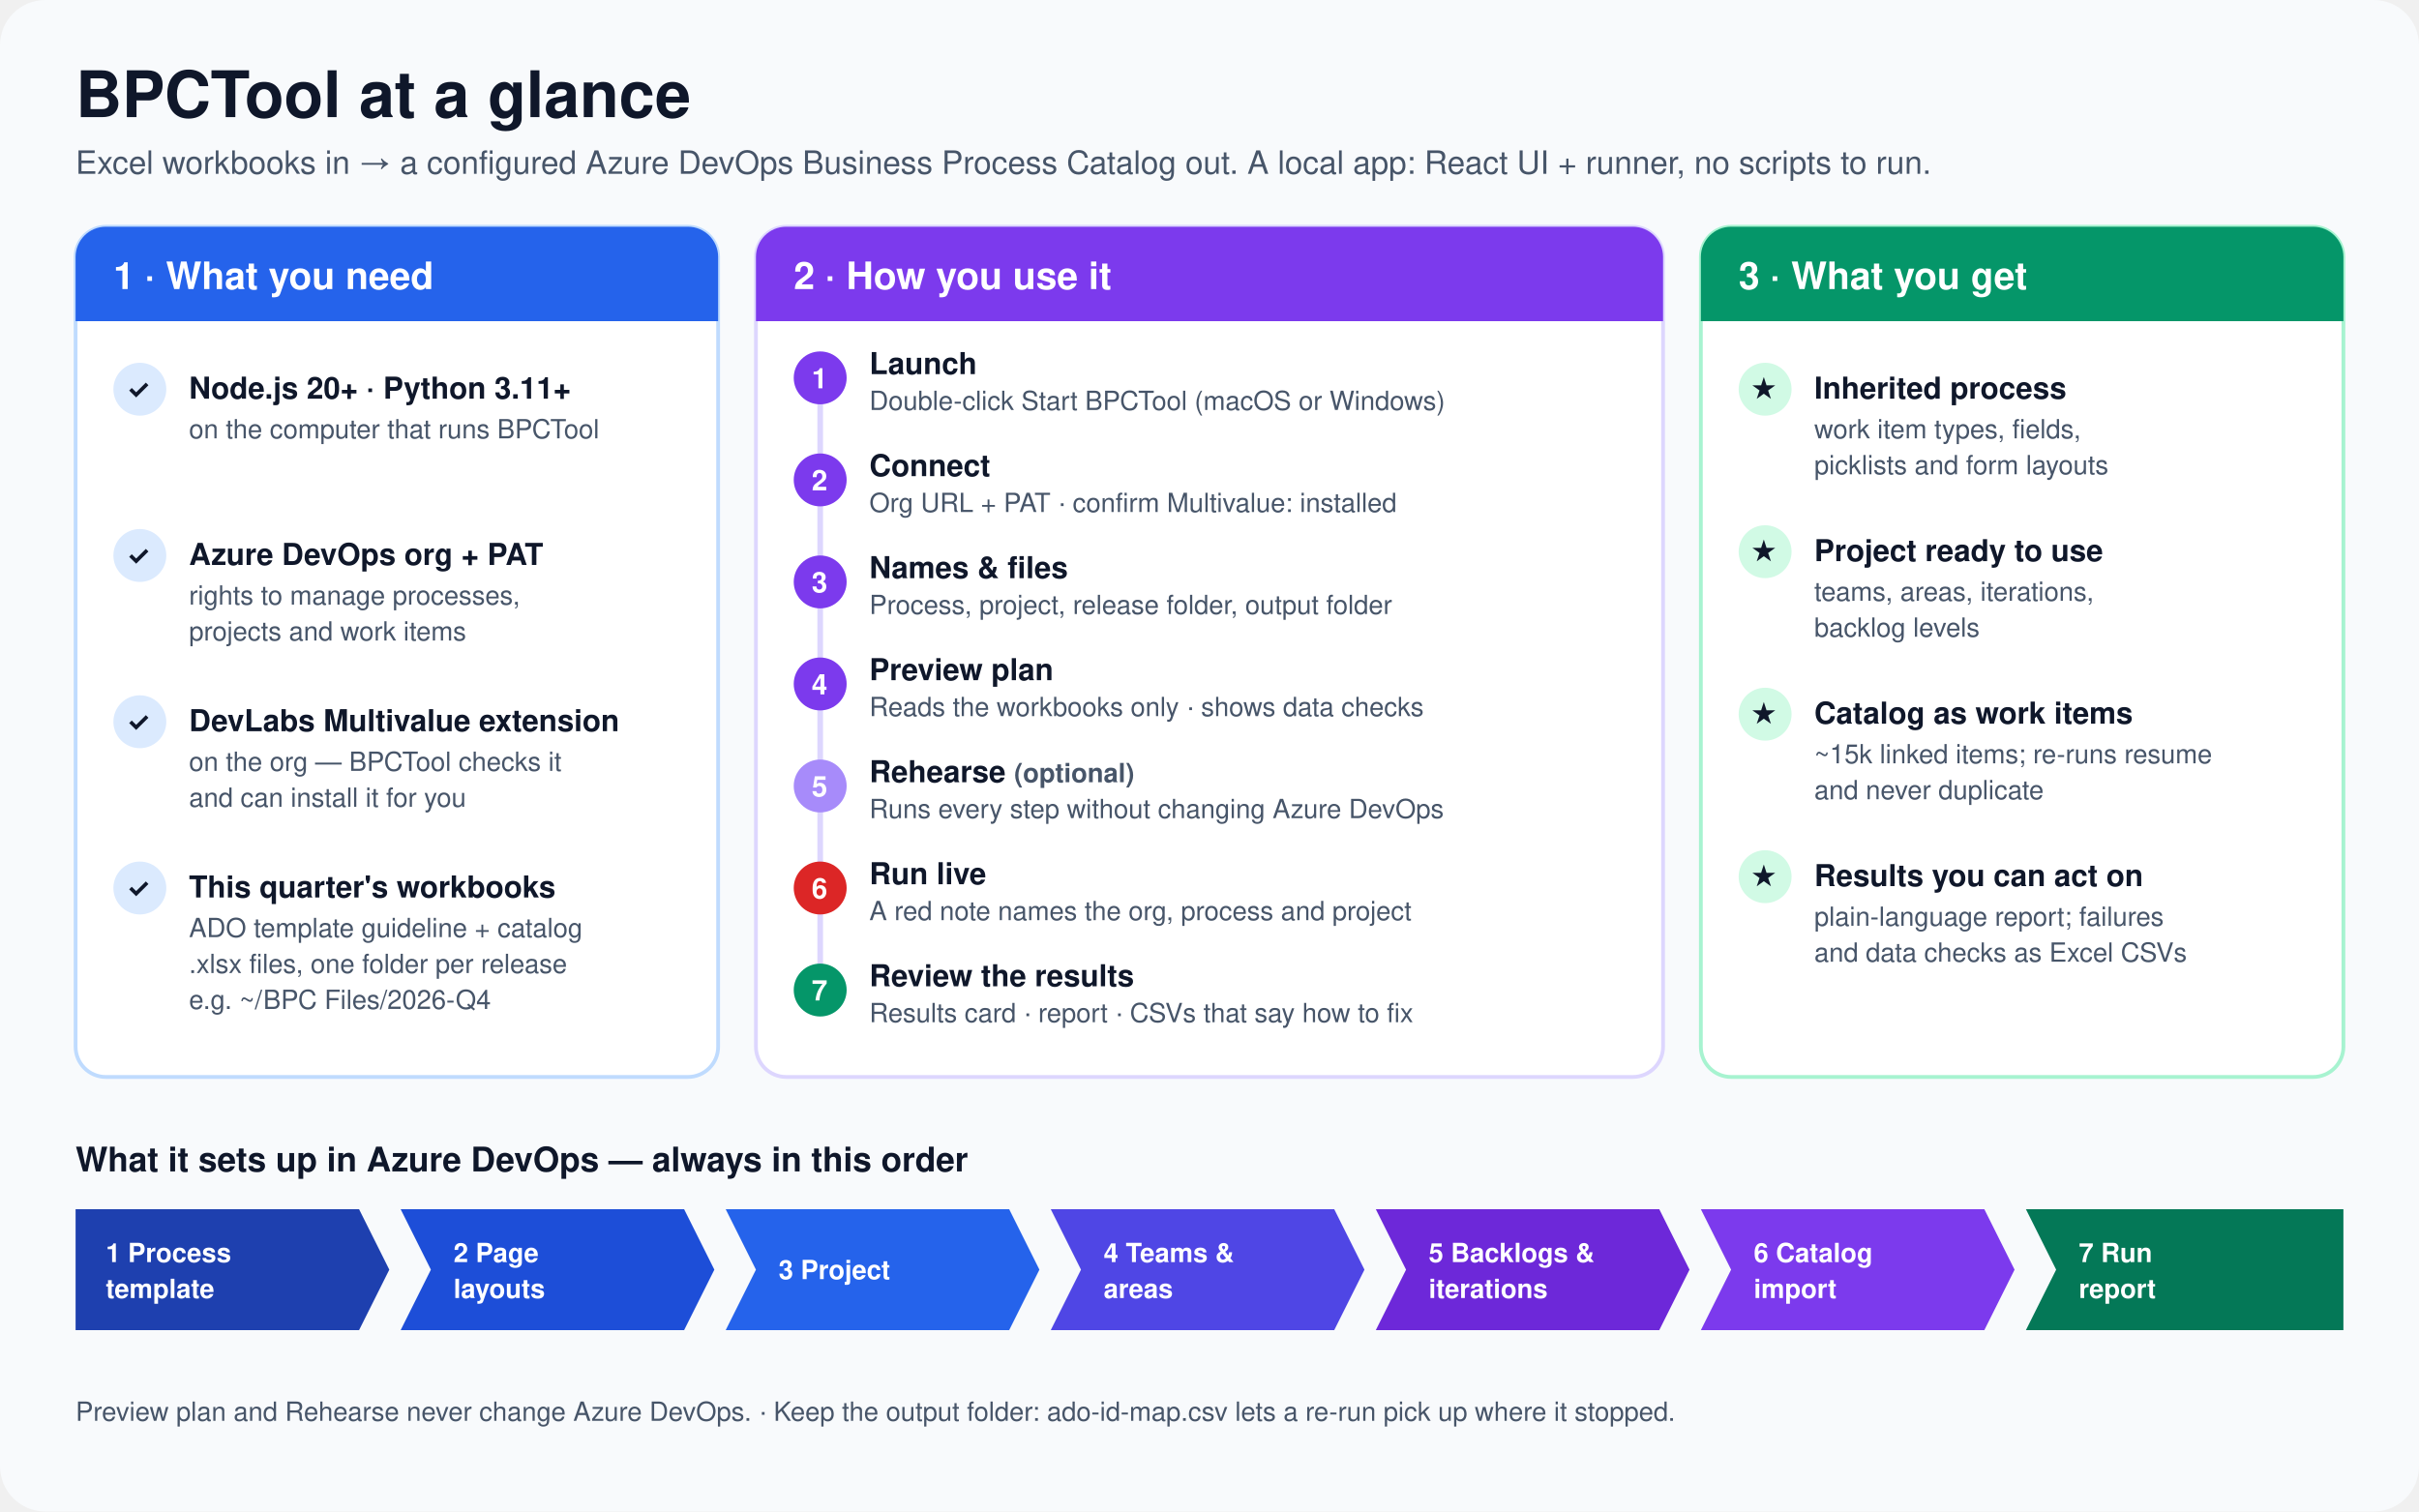
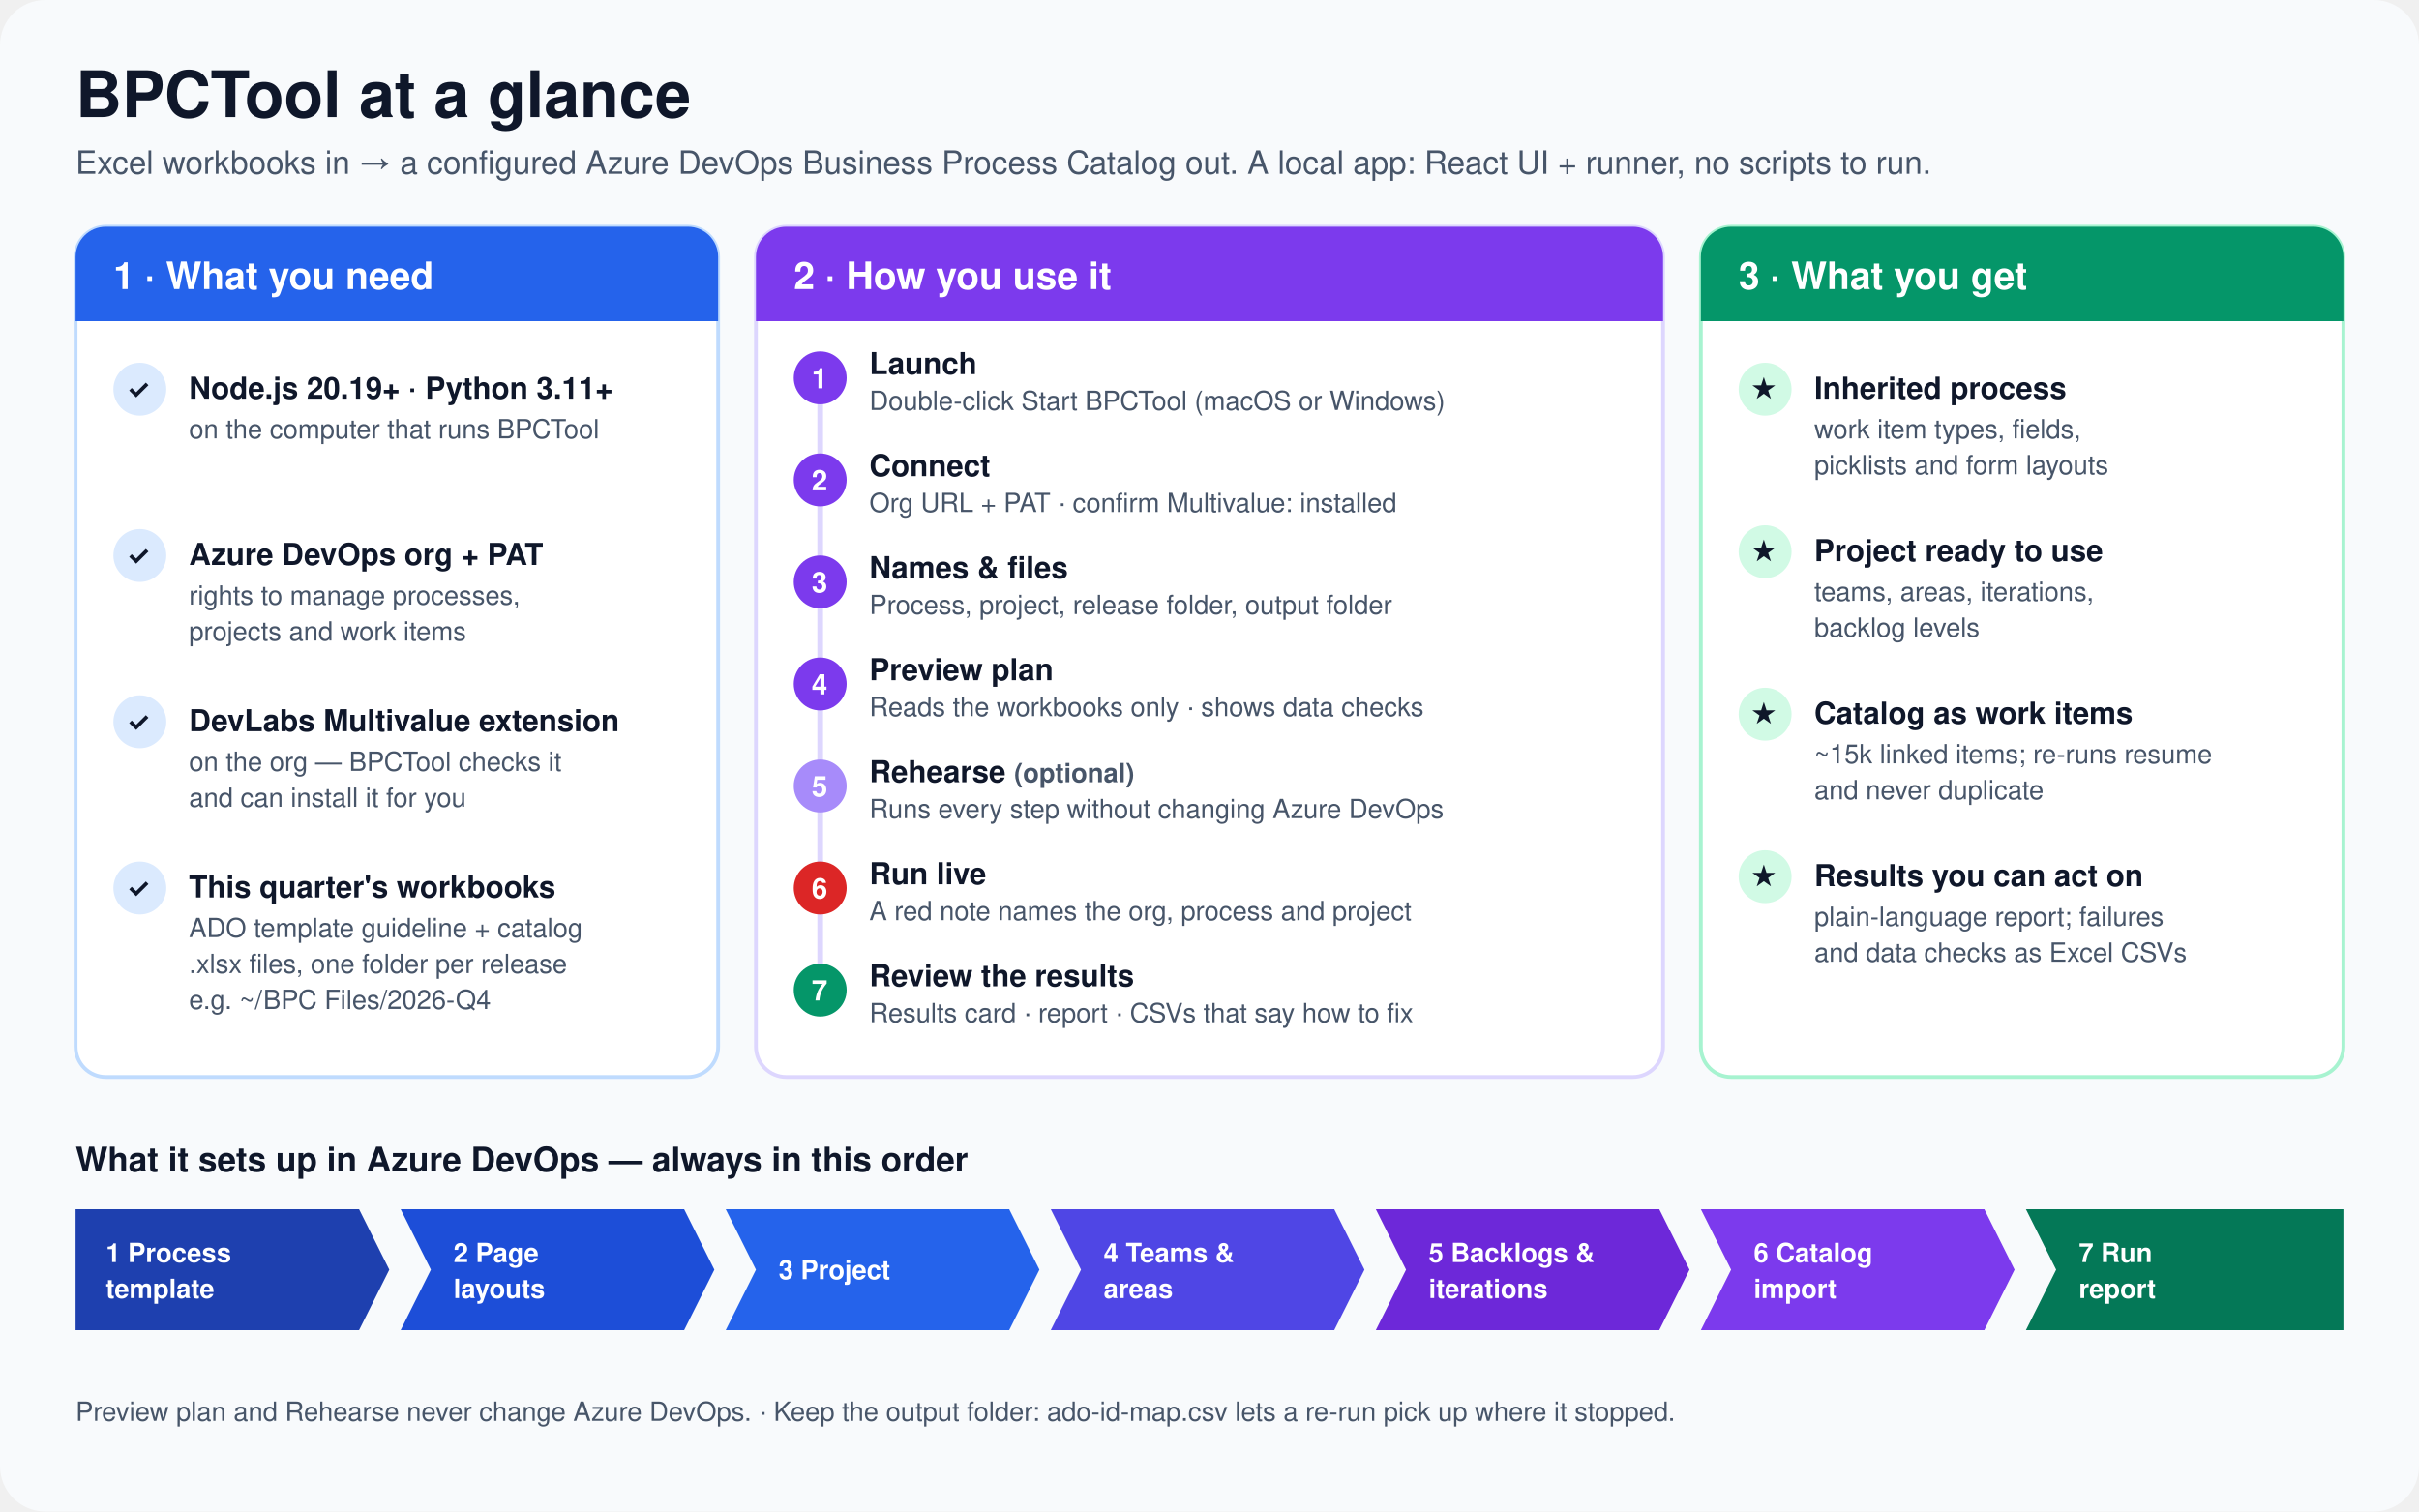
<svg xmlns="http://www.w3.org/2000/svg" width="1280" height="800" viewBox="0 0 1280 800" role="img" aria-labelledby="title desc">
  <style>
    text { font-family: -apple-system, "Segoe UI", system-ui, Helvetica, Arial, sans-serif; fill: #0f172a; }
    .h1 { font-size: 34px; font-weight: 700; }
    .sub { font-size: 17px; fill: #475569; }
    .card-title { font-size: 20px; font-weight: 700; fill: #ffffff; }
    .item { font-size: 16px; font-weight: 650; }
    .detail { font-size: 14px; fill: #475569; }
    .num { font-size: 15px; font-weight: 700; fill: #ffffff; }
    .chip { font-size: 14px; font-weight: 700; fill: #ffffff; }
    .band { font-size: 18px; font-weight: 700; }
    .foot { font-size: 14px; fill: #475569; }
  </style>
  <rect x="0" y="0" width="1280" height="800" rx="24" fill="#f8fafc" />
  <text class="h1" x="40" y="62">BPCTool at a glance</text>
  <text class="sub" x="40" y="92">Excel workbooks in → a configured Azure DevOps Business Process Catalog out. A local app: React UI + runner, no scripts to run.</text>
  <rect x="40" y="120" width="340" height="450" rx="16" fill="#ffffff" stroke="#bfdbfe" stroke-width="2" />
  <path d="M40 136 a16 16 0 0 1 16 -16 h308 a16 16 0 0 1 16 16 v34 h-340 z" fill="#2563eb" />
  <text class="card-title" x="60" y="153">1 · What you need</text>
  <g transform="translate(60,196)">
    <circle cx="14" cy="10" r="14" fill="#dbeafe" />
    <text x="7" y="15" font-size="14" font-weight="700" fill="#1d4ed8">✓</text>
-     <text class="item" x="40" y="15">Node.js 20+ · Python 3.11+</text>
+     <text class="item" x="40" y="15">Node.js 20.19+ · Python 3.11+</text>
    <text class="detail" x="40" y="36">on the computer that runs BPCTool</text>
  </g>
  <g transform="translate(60,284)">
    <circle cx="14" cy="10" r="14" fill="#dbeafe" />
    <text x="7" y="15" font-size="14" font-weight="700" fill="#1d4ed8">✓</text>
    <text class="item" x="40" y="15">Azure DevOps org + PAT</text>
    <text class="detail" x="40" y="36">rights to manage processes,</text>
    <text class="detail" x="40" y="55">projects and work items</text>
  </g>
  <g transform="translate(60,372)">
    <circle cx="14" cy="10" r="14" fill="#dbeafe" />
    <text x="7" y="15" font-size="14" font-weight="700" fill="#1d4ed8">✓</text>
    <text class="item" x="40" y="15">DevLabs Multivalue extension</text>
    <text class="detail" x="40" y="36">on the org — BPCTool checks it</text>
    <text class="detail" x="40" y="55">and can install it for you</text>
  </g>
  <g transform="translate(60,460)">
    <circle cx="14" cy="10" r="14" fill="#dbeafe" />
    <text x="7" y="15" font-size="14" font-weight="700" fill="#1d4ed8">✓</text>
    <text class="item" x="40" y="15">This quarter's workbooks</text>
    <text class="detail" x="40" y="36">ADO template guideline + catalog</text>
    <text class="detail" x="40" y="55">.xlsx files, one folder per release</text>
    <text class="detail" x="40" y="74">e.g. ~/BPC Files/2026-Q4</text>
  </g>
  <rect x="400" y="120" width="480" height="450" rx="16" fill="#ffffff" stroke="#ddd6fe" stroke-width="2" />
  <path d="M400 136 a16 16 0 0 1 16 -16 h448 a16 16 0 0 1 16 16 v34 h-480 z" fill="#7c3aed" />
  <text class="card-title" x="420" y="153">2 · How you use it</text>
  <line x1="434" y1="200" x2="434" y2="526" stroke="#ddd6fe" stroke-width="3" />
  <g transform="translate(420,186)">
    <circle cx="14" cy="14" r="14" fill="#7c3aed" />
    <text class="num" x="9.5" y="19.5">1</text>
    <text class="item" x="40" y="12">Launch</text>
    <text class="detail" x="40" y="31">Double-click Start BPCTool (macOS or Windows)</text>
  </g>
  <g transform="translate(420,240)">
    <circle cx="14" cy="14" r="14" fill="#7c3aed" />
    <text class="num" x="9.5" y="19.5">2</text>
    <text class="item" x="40" y="12">Connect</text>
    <text class="detail" x="40" y="31">Org URL + PAT · confirm Multivalue: installed</text>
  </g>
  <g transform="translate(420,294)">
    <circle cx="14" cy="14" r="14" fill="#7c3aed" />
    <text class="num" x="9.5" y="19.5">3</text>
    <text class="item" x="40" y="12">Names &amp; files</text>
    <text class="detail" x="40" y="31">Process, project, release folder, output folder</text>
  </g>
  <g transform="translate(420,348)">
    <circle cx="14" cy="14" r="14" fill="#7c3aed" />
    <text class="num" x="9.5" y="19.5">4</text>
    <text class="item" x="40" y="12">Preview plan</text>
    <text class="detail" x="40" y="31">Reads the workbooks only · shows data checks</text>
  </g>
  <g transform="translate(420,402)">
    <circle cx="14" cy="14" r="14" fill="#a78bfa" />
    <text class="num" x="9.5" y="19.5">5</text>
    <text class="item" x="40" y="12">Rehearse <tspan class="detail">(optional)</tspan>
    </text>
    <text class="detail" x="40" y="31">Runs every step without changing Azure DevOps</text>
  </g>
  <g transform="translate(420,456)">
    <circle cx="14" cy="14" r="14" fill="#dc2626" />
    <text class="num" x="9.5" y="19.5">6</text>
    <text class="item" x="40" y="12">Run live</text>
    <text class="detail" x="40" y="31">A red note names the org, process and project</text>
  </g>
  <g transform="translate(420,510)">
    <circle cx="14" cy="14" r="14" fill="#059669" />
    <text class="num" x="9.5" y="19.5">7</text>
    <text class="item" x="40" y="12">Review the results</text>
    <text class="detail" x="40" y="31">Results card · report · CSVs that say how to fix</text>
  </g>
  <rect x="900" y="120" width="340" height="450" rx="16" fill="#ffffff" stroke="#a7f3d0" stroke-width="2" />
  <path d="M900 136 a16 16 0 0 1 16 -16 h308 a16 16 0 0 1 16 16 v34 h-340 z" fill="#059669" />
  <text class="card-title" x="920" y="153">3 · What you get</text>
  <g transform="translate(920,196)">
    <circle cx="14" cy="10" r="14" fill="#d1fae5" />
    <text x="6" y="15" font-size="14" font-weight="700" fill="#047857">★</text>
    <text class="item" x="40" y="15">Inherited process</text>
    <text class="detail" x="40" y="36">work item types, fields,</text>
    <text class="detail" x="40" y="55">picklists and form layouts</text>
  </g>
  <g transform="translate(920,282)">
    <circle cx="14" cy="10" r="14" fill="#d1fae5" />
    <text x="6" y="15" font-size="14" font-weight="700" fill="#047857">★</text>
    <text class="item" x="40" y="15">Project ready to use</text>
    <text class="detail" x="40" y="36">teams, areas, iterations,</text>
    <text class="detail" x="40" y="55">backlog levels</text>
  </g>
  <g transform="translate(920,368)">
    <circle cx="14" cy="10" r="14" fill="#d1fae5" />
    <text x="6" y="15" font-size="14" font-weight="700" fill="#047857">★</text>
    <text class="item" x="40" y="15">Catalog as work items</text>
    <text class="detail" x="40" y="36">~15k linked items; re-runs resume</text>
    <text class="detail" x="40" y="55">and never duplicate</text>
  </g>
  <g transform="translate(920,454)">
    <circle cx="14" cy="10" r="14" fill="#d1fae5" />
    <text x="6" y="15" font-size="14" font-weight="700" fill="#047857">★</text>
    <text class="item" x="40" y="15">Results you can act on</text>
    <text class="detail" x="40" y="36">plain-language report; failures</text>
    <text class="detail" x="40" y="55">and data checks as Excel CSVs</text>
  </g>
  <text class="band" x="40" y="620">What it sets up in Azure DevOps — always in this order</text>
  <g transform="translate(40,640)">
    <polygon points="0,0 150,0 166,32 150,64 0,64" fill="#1e40af" />
    <text class="chip" x="16" y="28">1 Process</text>
    <text class="chip" x="16" y="47">template</text>
  </g>
  <g transform="translate(212,640)">
    <polygon points="0,0 150,0 166,32 150,64 0,64 16,32" fill="#1d4ed8" />
    <text class="chip" x="28" y="28">2 Page</text>
    <text class="chip" x="28" y="47">layouts</text>
  </g>
  <g transform="translate(384,640)">
    <polygon points="0,0 150,0 166,32 150,64 0,64 16,32" fill="#2563eb" />
    <text class="chip" x="28" y="37">3 Project</text>
  </g>
  <g transform="translate(556,640)">
    <polygon points="0,0 150,0 166,32 150,64 0,64 16,32" fill="#4f46e5" />
    <text class="chip" x="28" y="28">4 Teams &amp;</text>
    <text class="chip" x="28" y="47">areas</text>
  </g>
  <g transform="translate(728,640)">
    <polygon points="0,0 150,0 166,32 150,64 0,64 16,32" fill="#6d28d9" />
    <text class="chip" x="28" y="28">5 Backlogs &amp;</text>
    <text class="chip" x="28" y="47">iterations</text>
  </g>
  <g transform="translate(900,640)">
    <polygon points="0,0 150,0 166,32 150,64 0,64 16,32" fill="#7c3aed" />
    <text class="chip" x="28" y="28">6 Catalog</text>
    <text class="chip" x="28" y="47">import</text>
  </g>
  <g transform="translate(1072,640)">
    <polygon points="0,0 168,0 168,64 0,64 16,32" fill="#047857" />
    <text class="chip" x="28" y="28">7 Run</text>
    <text class="chip" x="28" y="47">report</text>
  </g>
  <text class="foot" x="40" y="752">Preview plan and Rehearse never change Azure DevOps.  ·  Keep the output folder: ado-id-map.csv lets a re-run pick up where it stopped.</text>
</svg>
